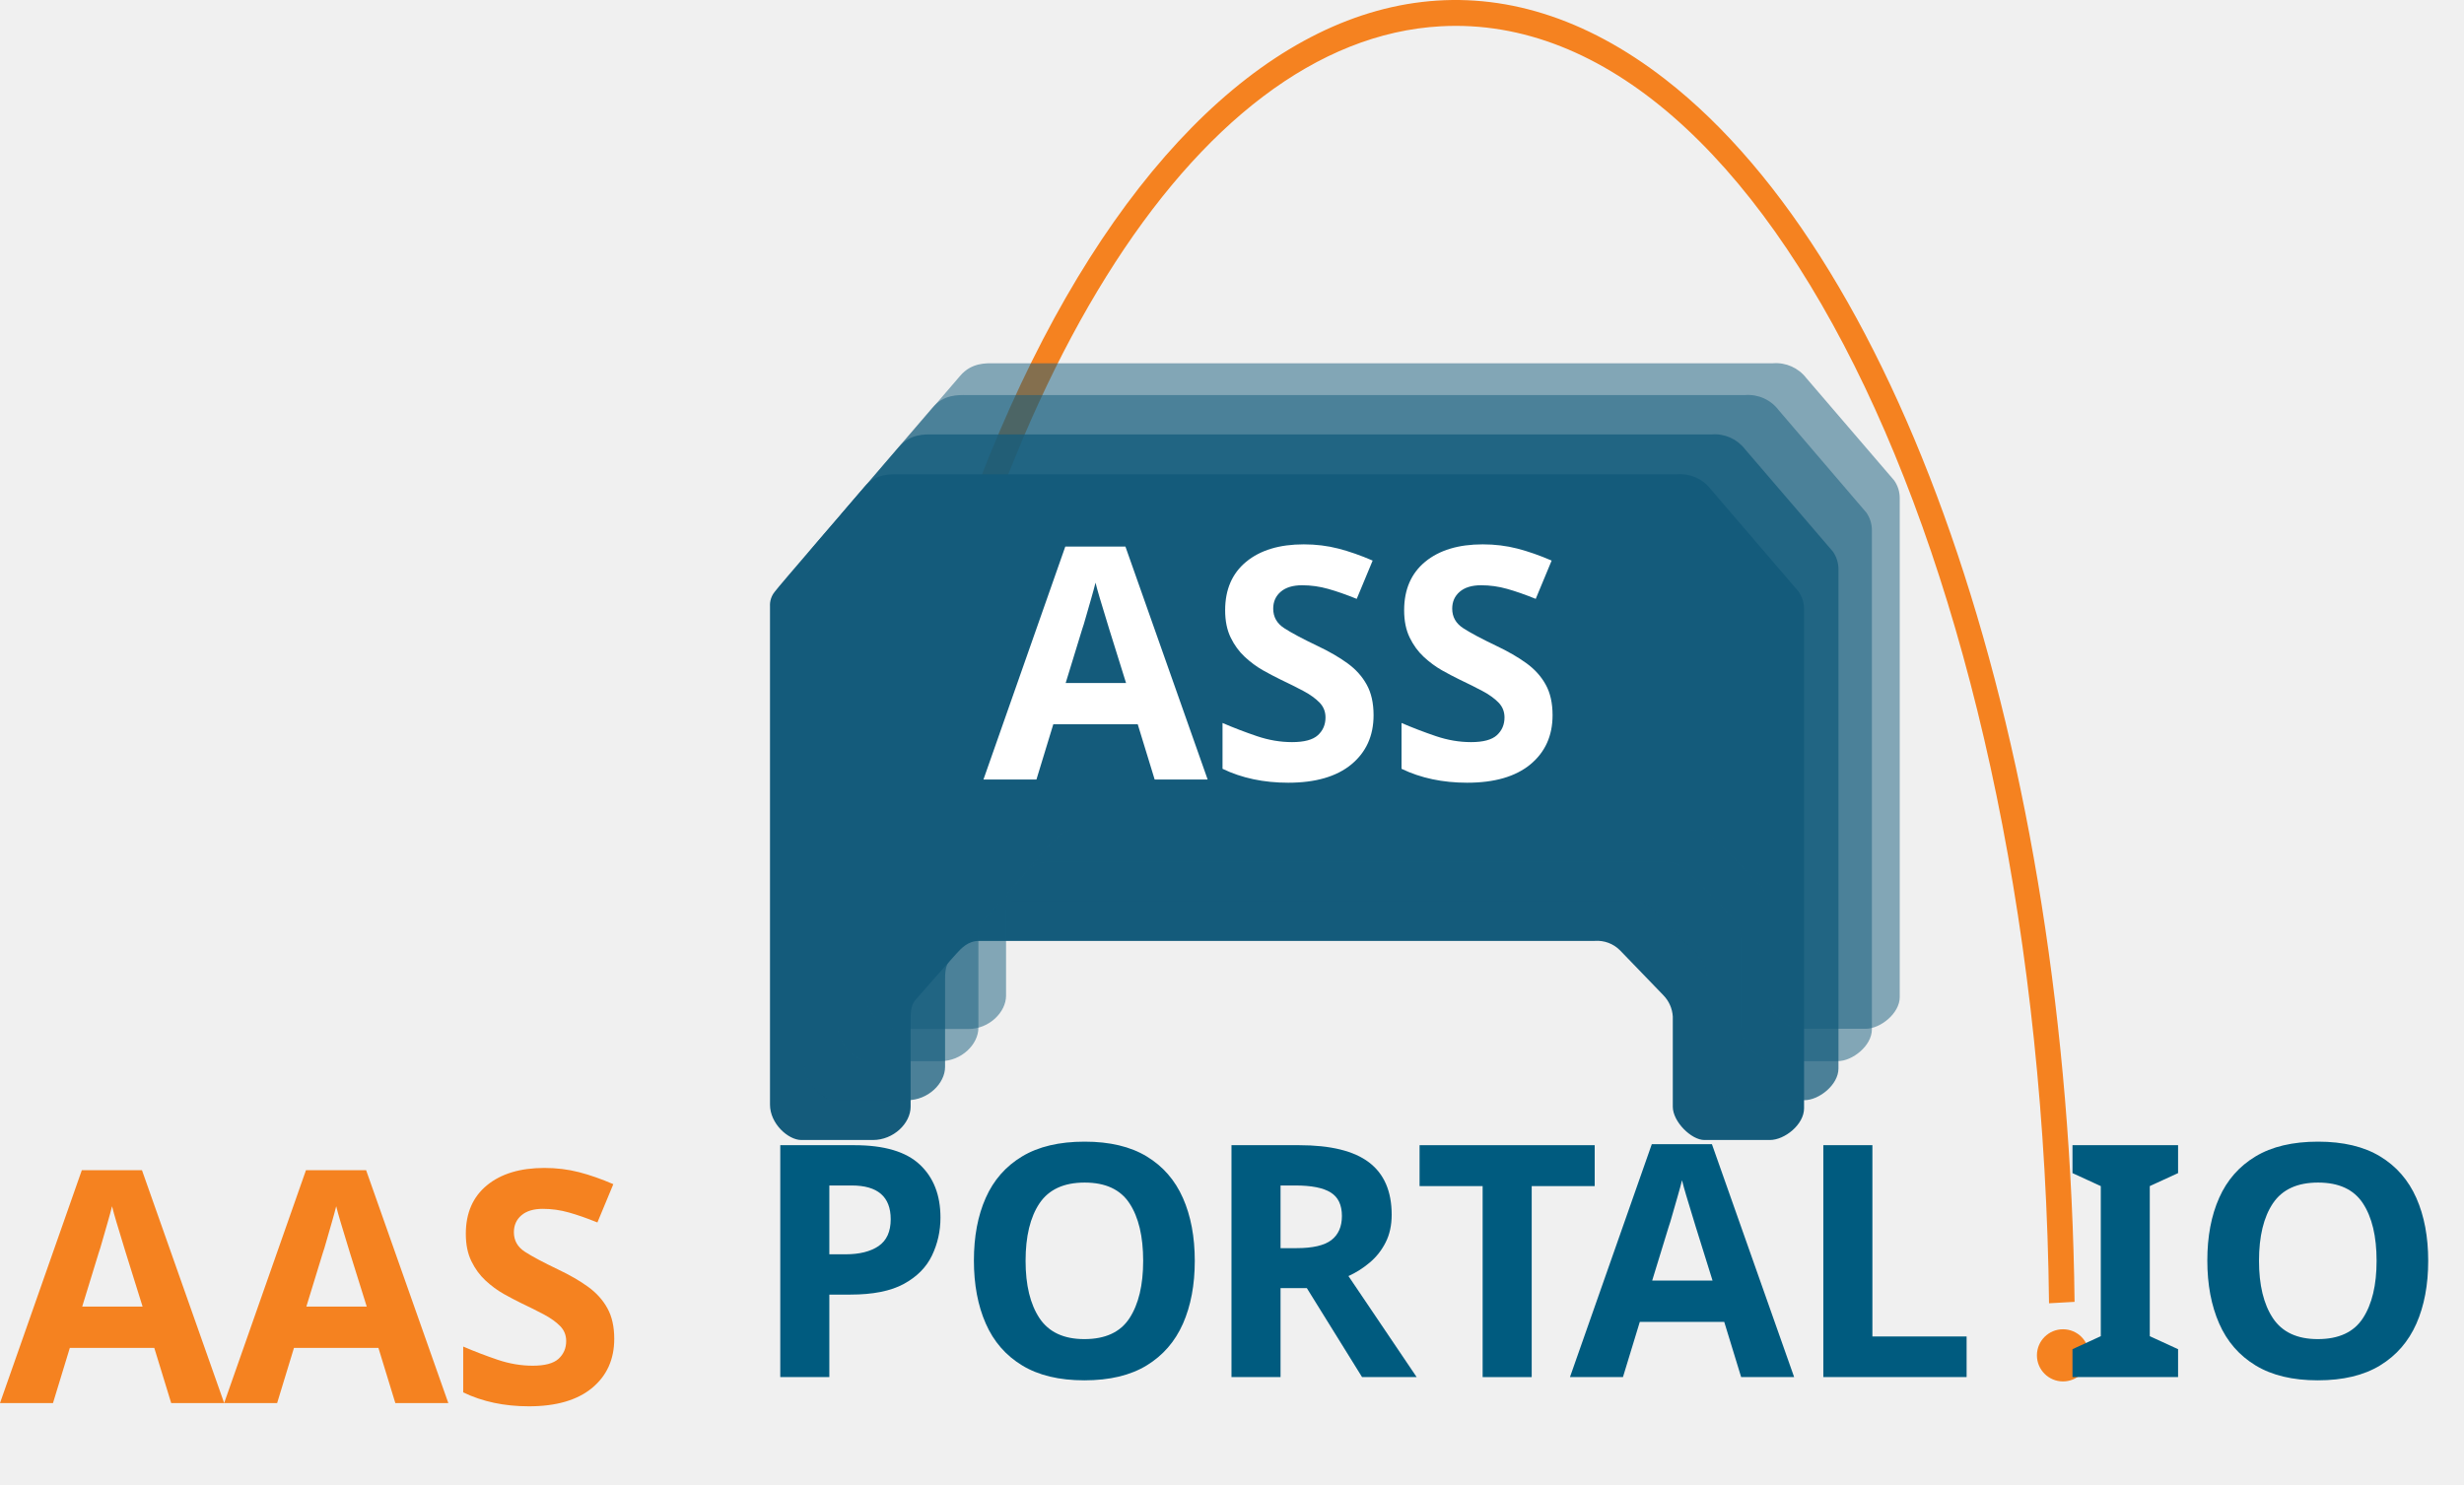
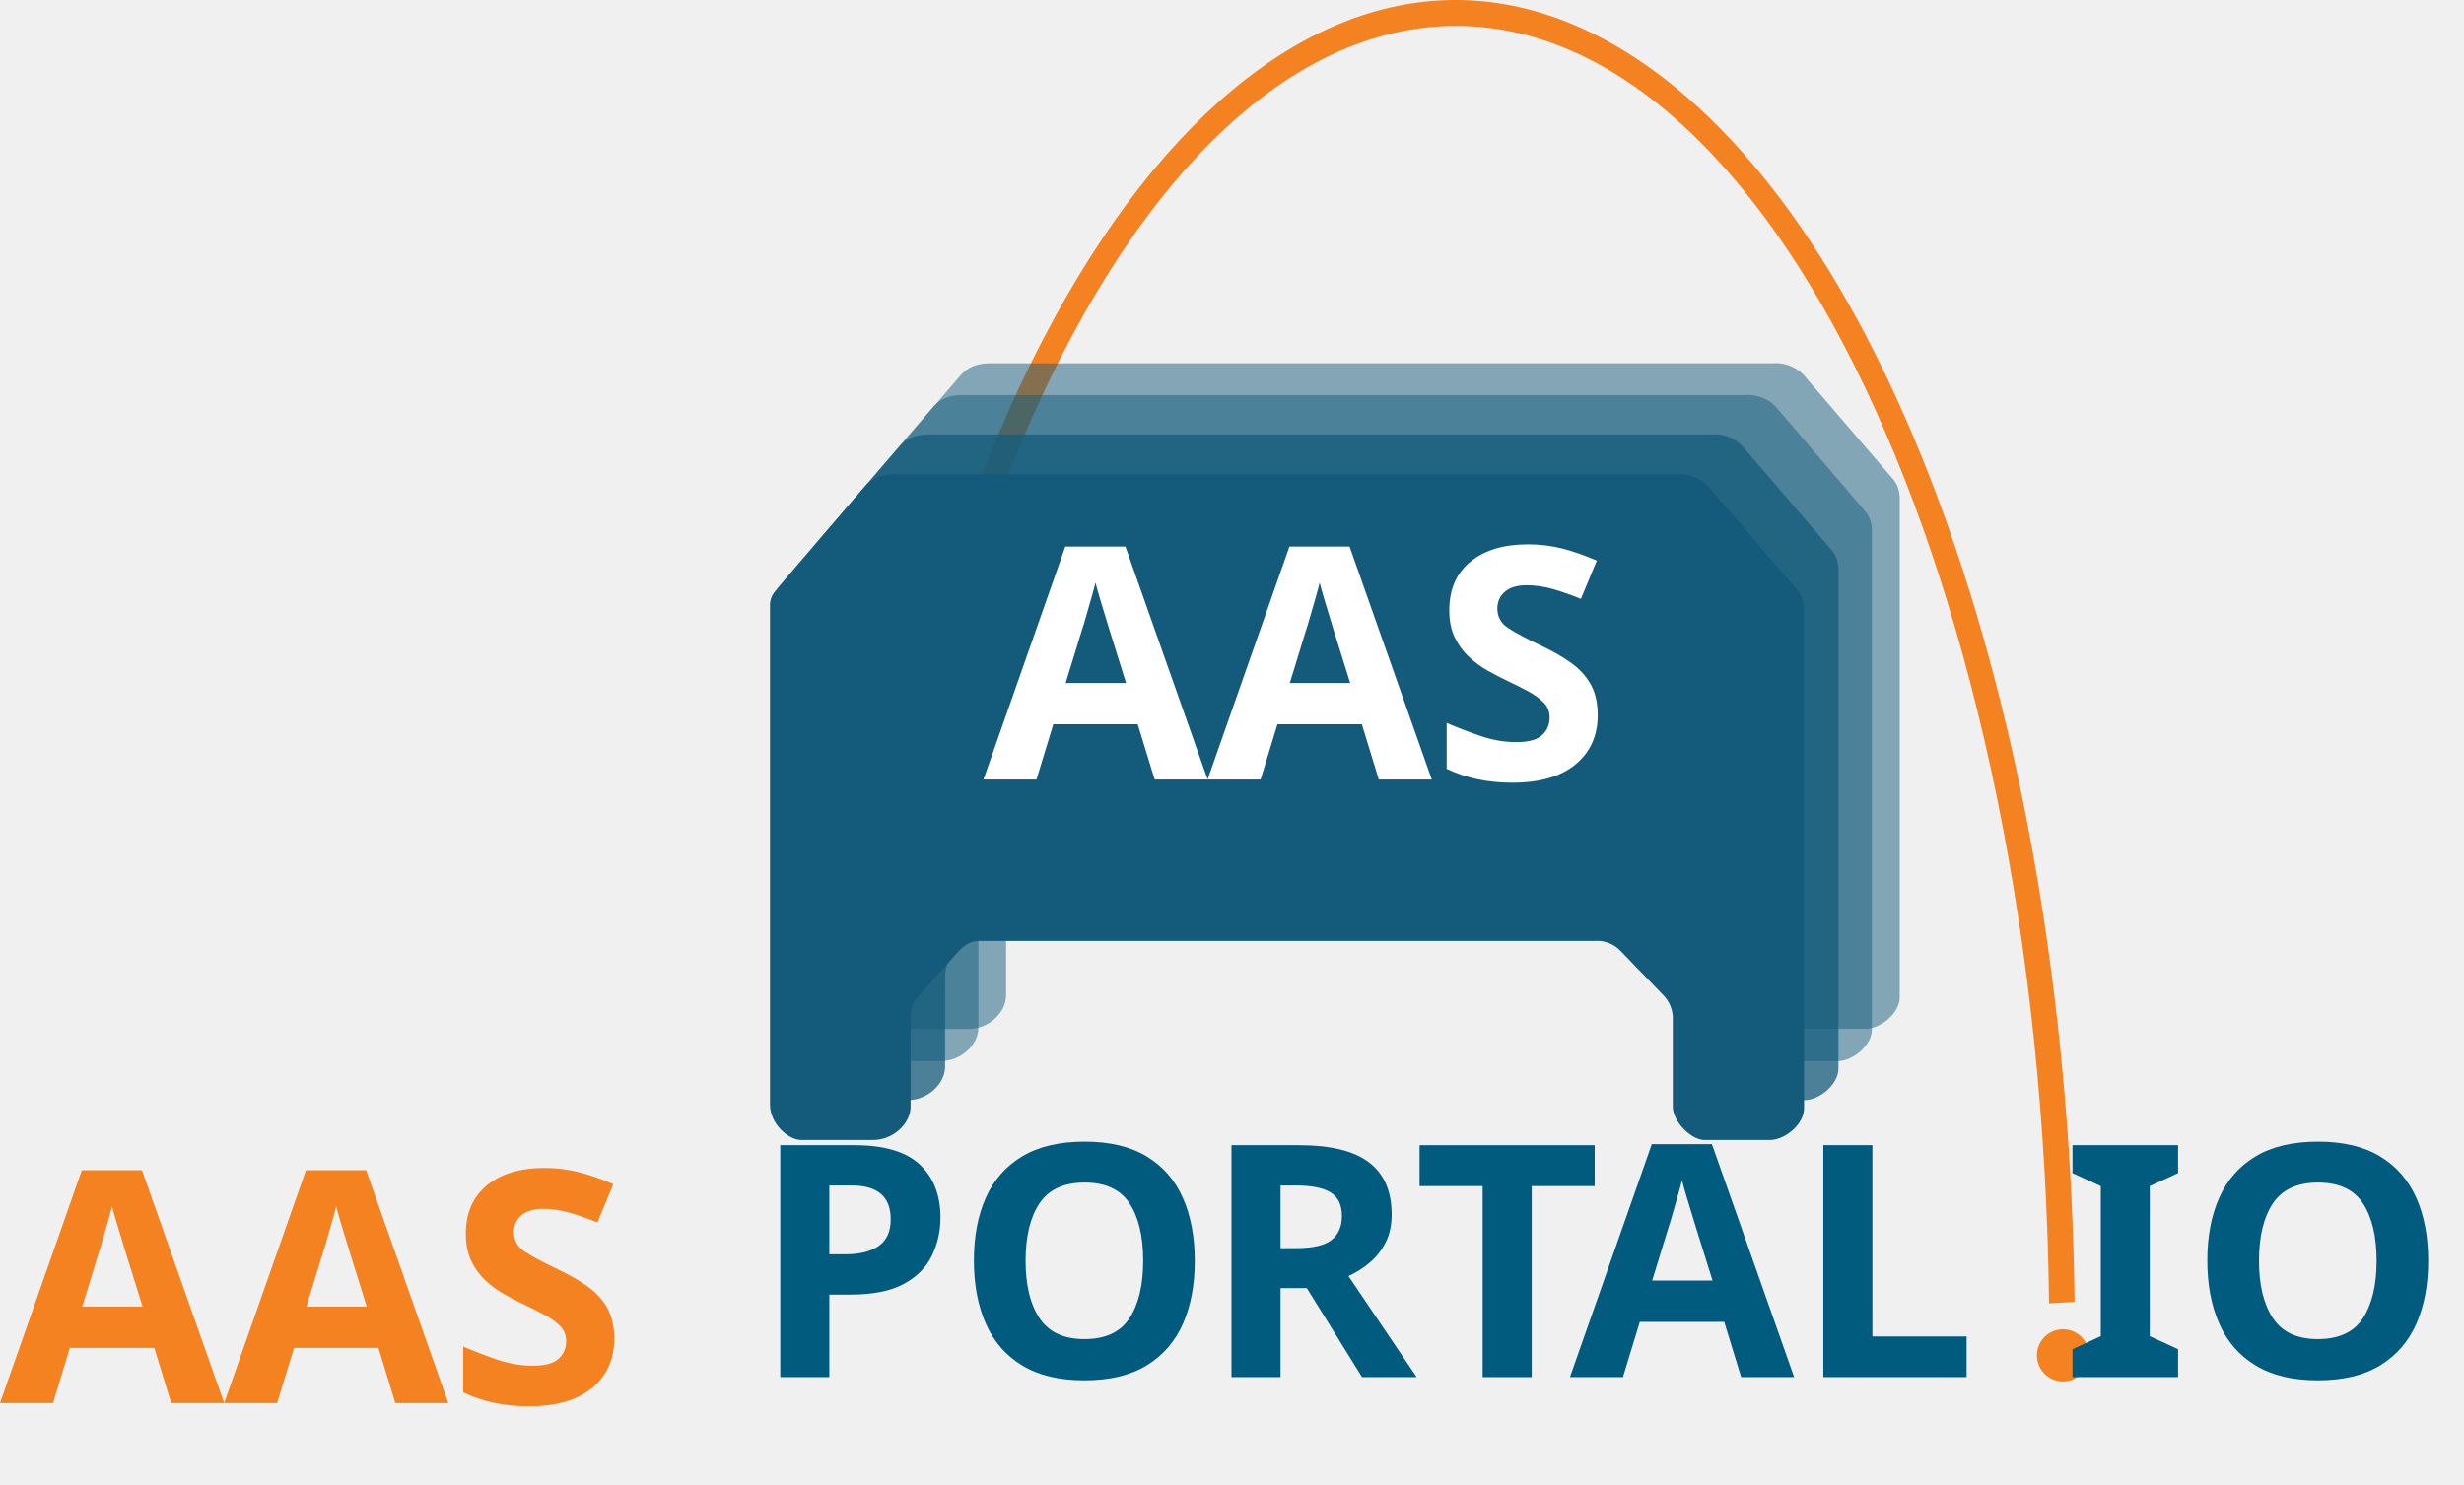
<svg xmlns="http://www.w3.org/2000/svg" viewBox="0 0 500.61 301.62">
  <defs>
    <style>
            .cls-1 {
                fill: #f58220;
                fill-rule: evenodd;
            }

            .cls-2,
            .cls-6,
            .cls-11 {
                font-size: 66px;
                font-family: 'Segoe UI', sans-serif;
                font-weight: 700;
            }

            .cls-2 {
                fill: #005b7f;
            }

            .cls-3 {
                letter-spacing: -0.02em;
            }

            .cls-4 {
                letter-spacing: -0.07em;
            }

            .cls-5 {
                letter-spacing: 0em;
            }

            .cls-6 {
                fill: #fff;
            }

            .cls-7,
            .cls-8,
            .cls-9 {
                fill: #145b7b;
            }

            .cls-8 {
                opacity: 0.75;
            }

            .cls-9 {
                opacity: 0.5;
            }

            .cls-10 {
                fill: none;
                stroke: #000;
                stroke-miterlimit: 10;
                stroke-width: 0.25px;
            }
            
            .cls-11 {
                fill: #f58220;
            }
        </style>
  </defs>
  <g id="Ebene_1" data-name="Ebene 1">
    <path class="cls-1" d="M378.93,282.3c23.53-141,95.6-214.23,161-163.48,48.82,37.89,81.86,136.56,83.18,248.45l-5.19.29c-1.66-147-57-263.15-123.58-259.5-50.08,2.75-94.18,73.52-110.79,177.8Z" transform="translate(-201.62 -102.72)" />
    <path class="cls-1" d="M615.46,378.14a5.3,5.3,0,1,1,5.3,5.3A5.3,5.3,0,0,1,615.46,378.14Z" transform="translate(-201.62 -102.72)" />
    <text class="cls-2" transform="translate(152.59 279.84)">PO<tspan class="cls-3" x="91.67" y="0">R</tspan>
      <tspan class="cls-4" x="134.51" y="0">T</tspan>
      <tspan class="cls-5" x="166.38" y="0">AL IO</tspan>
    </text>
    <text class="cls-11" transform="translate(0 285.12)">AAS</text>
    <text class="cls-6" transform="translate(199.28 158.4)">AAS</text>
  </g>
  <g id="Ebene_2" data-name="Ebene 2">
    <path class="cls-7" d="M400.53,293.92h125.1a6.54,6.54,0,0,1,5.11,1.9c1.2,1.2,7.81,8.13,8.84,9.16a6.76,6.76,0,0,1,1.9,4.3v18.33c0,3.05,3.77,6.77,6.41,6.77h13.32c3,0,6.94-3.14,6.94-6.44V226.43a6.3,6.3,0,0,0-1.13-3.52L549.16,202.1a7.78,7.78,0,0,0-6.77-3H384.1c-1.57,0-4.54-.17-6.85,2.56S359.86,221.79,359,223a4.3,4.3,0,0,0-.94,2.93V327.19c0,3.89,3.72,7.19,6.36,7.19h14.56c4.18,0,7.65-3.39,7.65-6.77V310c0-1.24,0-2.86.91-4,1.13-1.32,7.26-8.26,8.34-9.44S398.3,293.92,400.53,293.92Z" transform="translate(-201.62 -102.72)" />
    <path class="cls-8" d="M407.53,285.83H532.62a6.56,6.56,0,0,1,5.12,1.9c1.2,1.19,7.8,8.13,8.84,9.16a6.74,6.74,0,0,1,1.9,4.3v18.33c0,3.05,3.77,6.77,6.41,6.77h13.32c3,0,6.93-3.14,6.93-6.44V218.34a6.27,6.27,0,0,0-1.12-3.52L556.15,194a7.77,7.77,0,0,0-6.77-3H391.1c-1.57,0-4.54-.17-6.85,2.56S366.86,213.7,366,214.86a4.29,4.29,0,0,0-.94,2.93V319.1c0,3.88,3.71,7.19,6.36,7.19h14.56c4.18,0,7.65-3.39,7.65-6.77V301.93c0-1.24,0-2.87.9-4,1.13-1.33,7.26-8.26,8.34-9.45S405.3,285.83,407.53,285.83Z" transform="translate(-201.62 -102.72)" />
    <path class="cls-9" d="M414.35,277.9H539.44a6.56,6.56,0,0,1,5.12,1.9c1.2,1.19,7.8,8.13,8.84,9.16a6.74,6.74,0,0,1,1.9,4.29v18.33c0,3.06,3.77,6.77,6.41,6.77H575c3,0,6.93-3.13,6.93-6.44V210.41a6.24,6.24,0,0,0-1.12-3.52L563,186.08A7.78,7.78,0,0,0,556.2,183H397.92c-1.57,0-4.54-.16-6.85,2.56s-17.39,20.19-18.3,21.35a4.29,4.29,0,0,0-.94,2.93V311.17c0,3.88,3.71,7.18,6.36,7.18h14.56c4.18,0,7.65-3.38,7.65-6.77V294c0-1.24,0-2.87.9-4,1.13-1.32,7.26-8.26,8.34-9.44S412.12,277.9,414.35,277.9Z" transform="translate(-201.62 -102.72)" />
    <path class="cls-9" d="M420,271.36H545.07a6.56,6.56,0,0,1,5.12,1.9c1.2,1.19,7.8,8.13,8.83,9.16a6.69,6.69,0,0,1,1.9,4.29V305c0,3.06,3.77,6.78,6.42,6.78h13.32c3,0,6.93-3.14,6.93-6.44V203.87a6.17,6.17,0,0,0-1.13-3.52L568.6,179.54a7.78,7.78,0,0,0-6.77-3H403.55c-1.57,0-4.54-.17-6.86,2.56s-17.39,20.18-18.29,21.34a4.29,4.29,0,0,0-.94,2.93V304.63c0,3.88,3.71,7.19,6.35,7.19h14.57c4.18,0,7.64-3.39,7.64-6.78V287.46c0-1.24,0-2.87.91-4,1.13-1.32,7.26-8.25,8.34-9.44S417.75,271.36,420,271.36Z" transform="translate(-201.62 -102.72)" />
    <path class="cls-10" d="M458.33,312.3" transform="translate(-201.62 -102.72)" />
-     <text class="cls-6" transform="translate(199.81 158.4)">ASS</text>
+     <text class="cls-6" transform="translate(199.81 158.4)">AAS</text>
  </g>
</svg>
